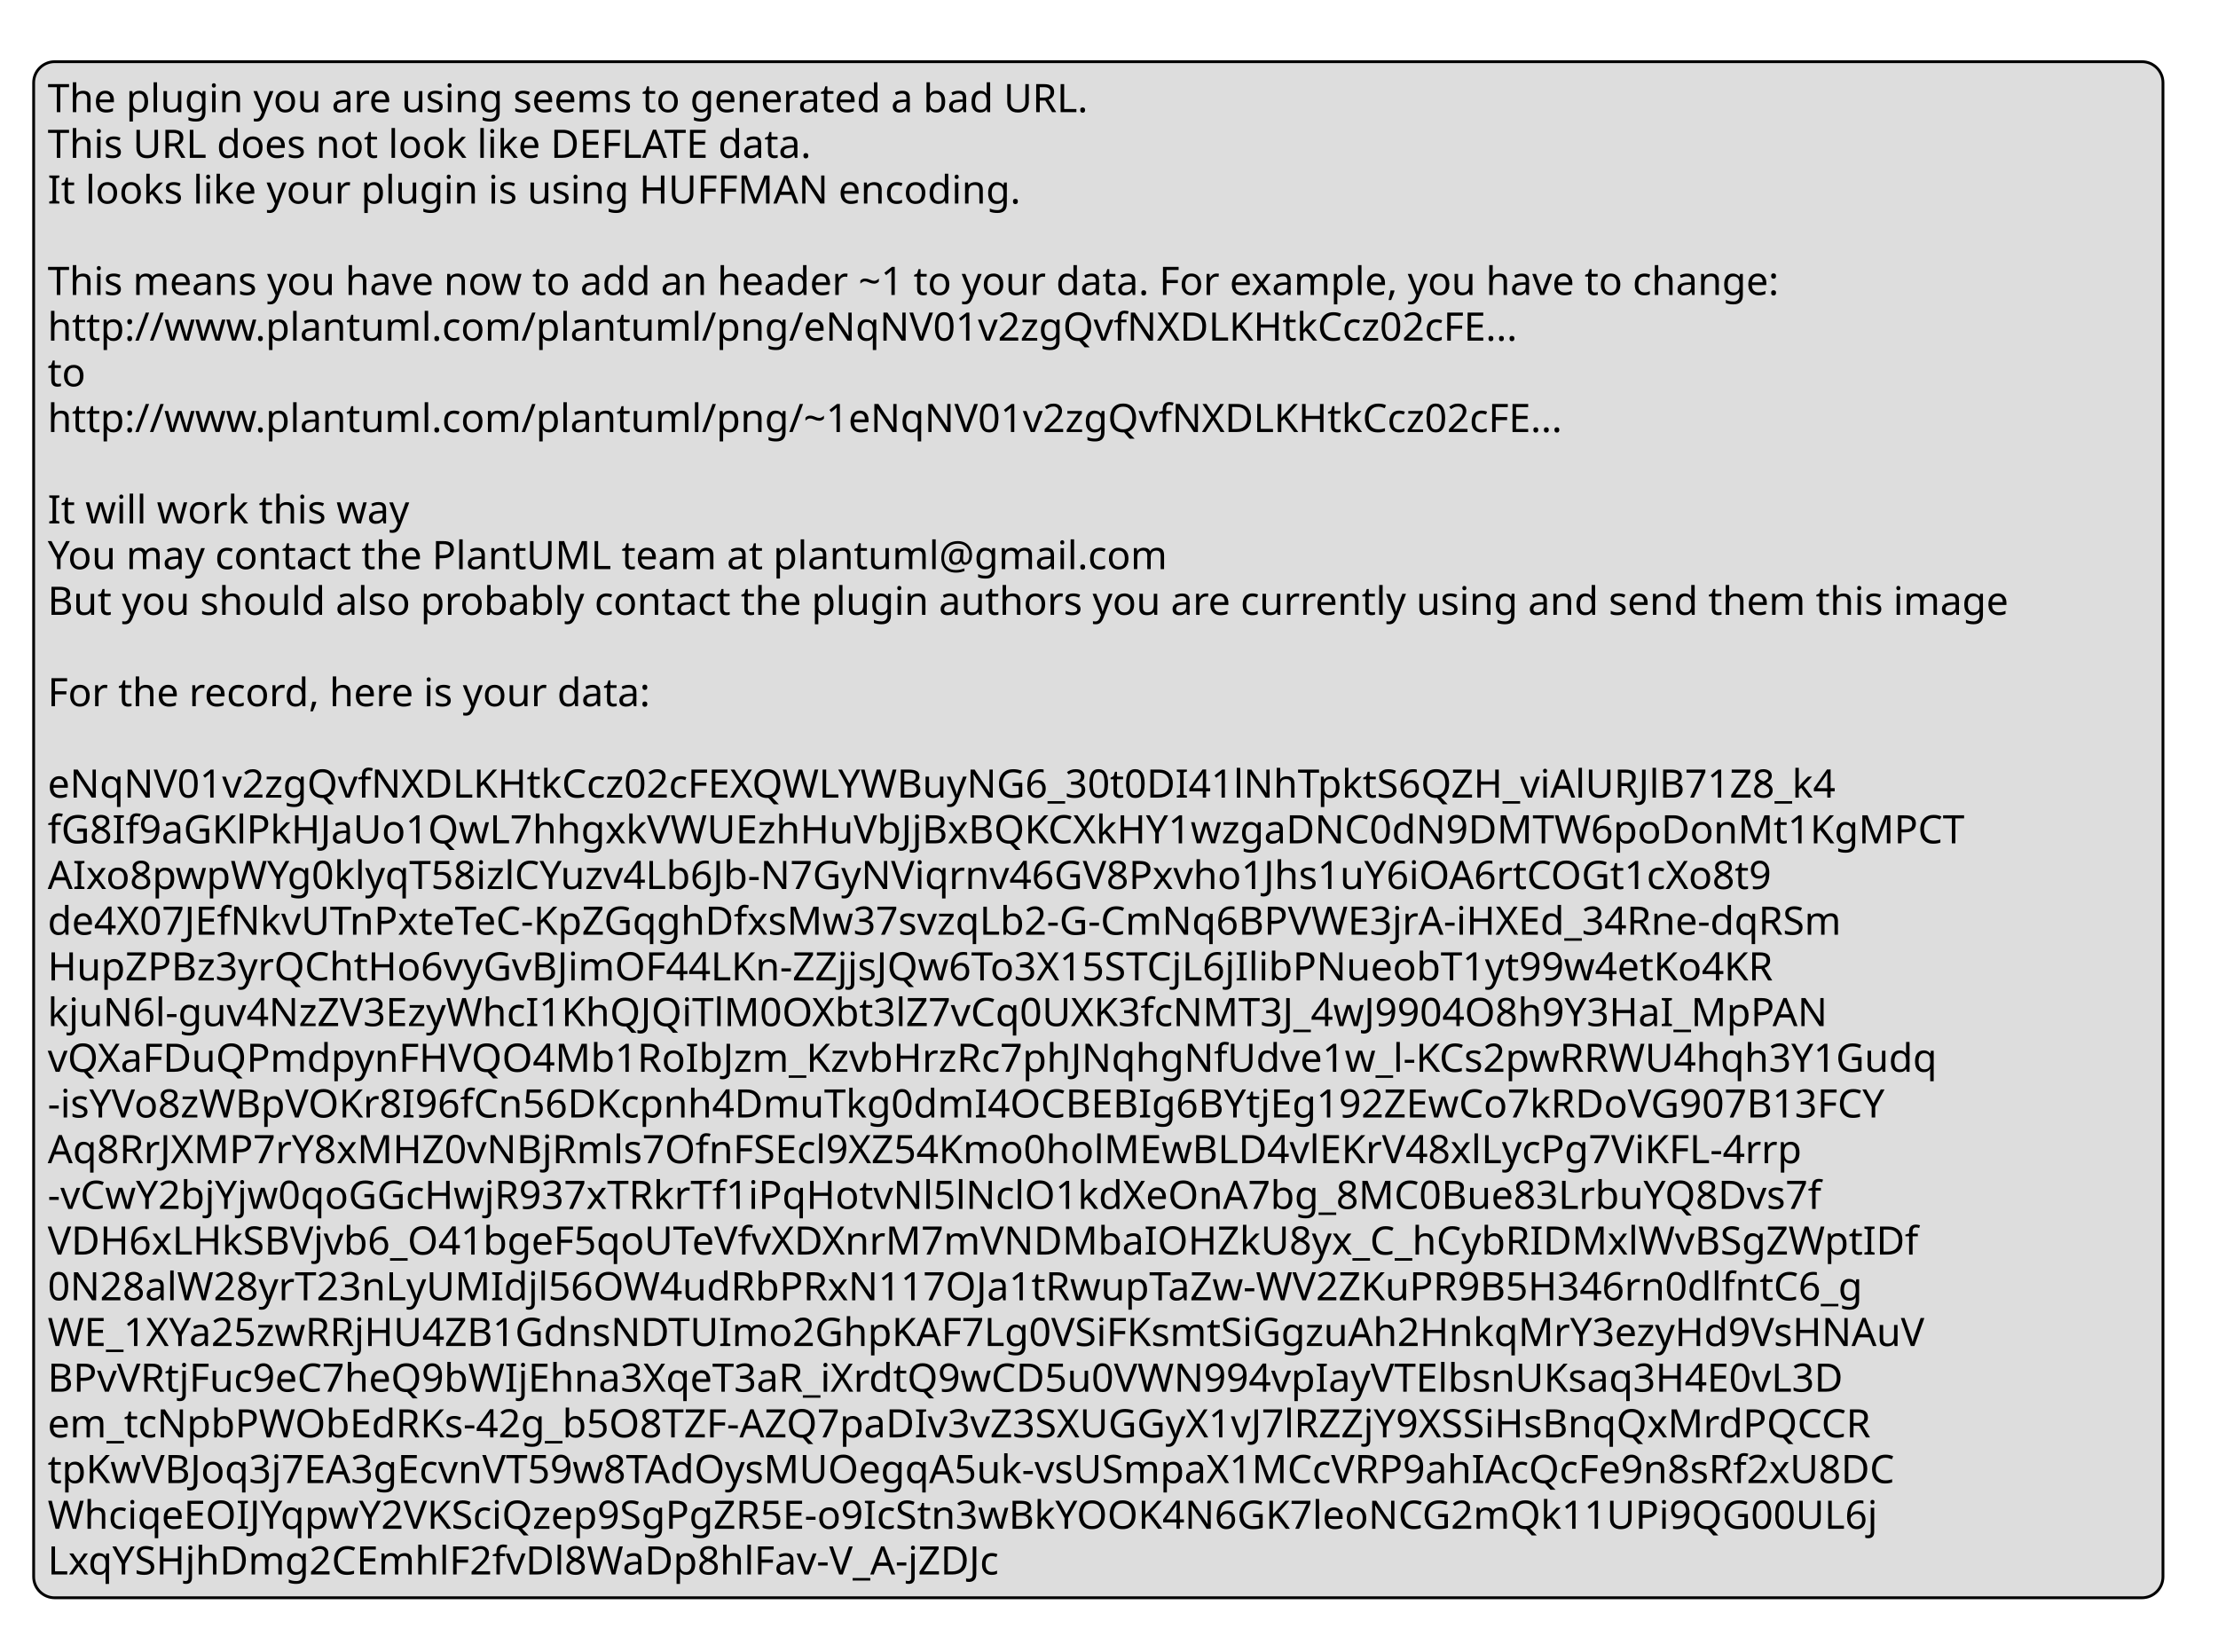
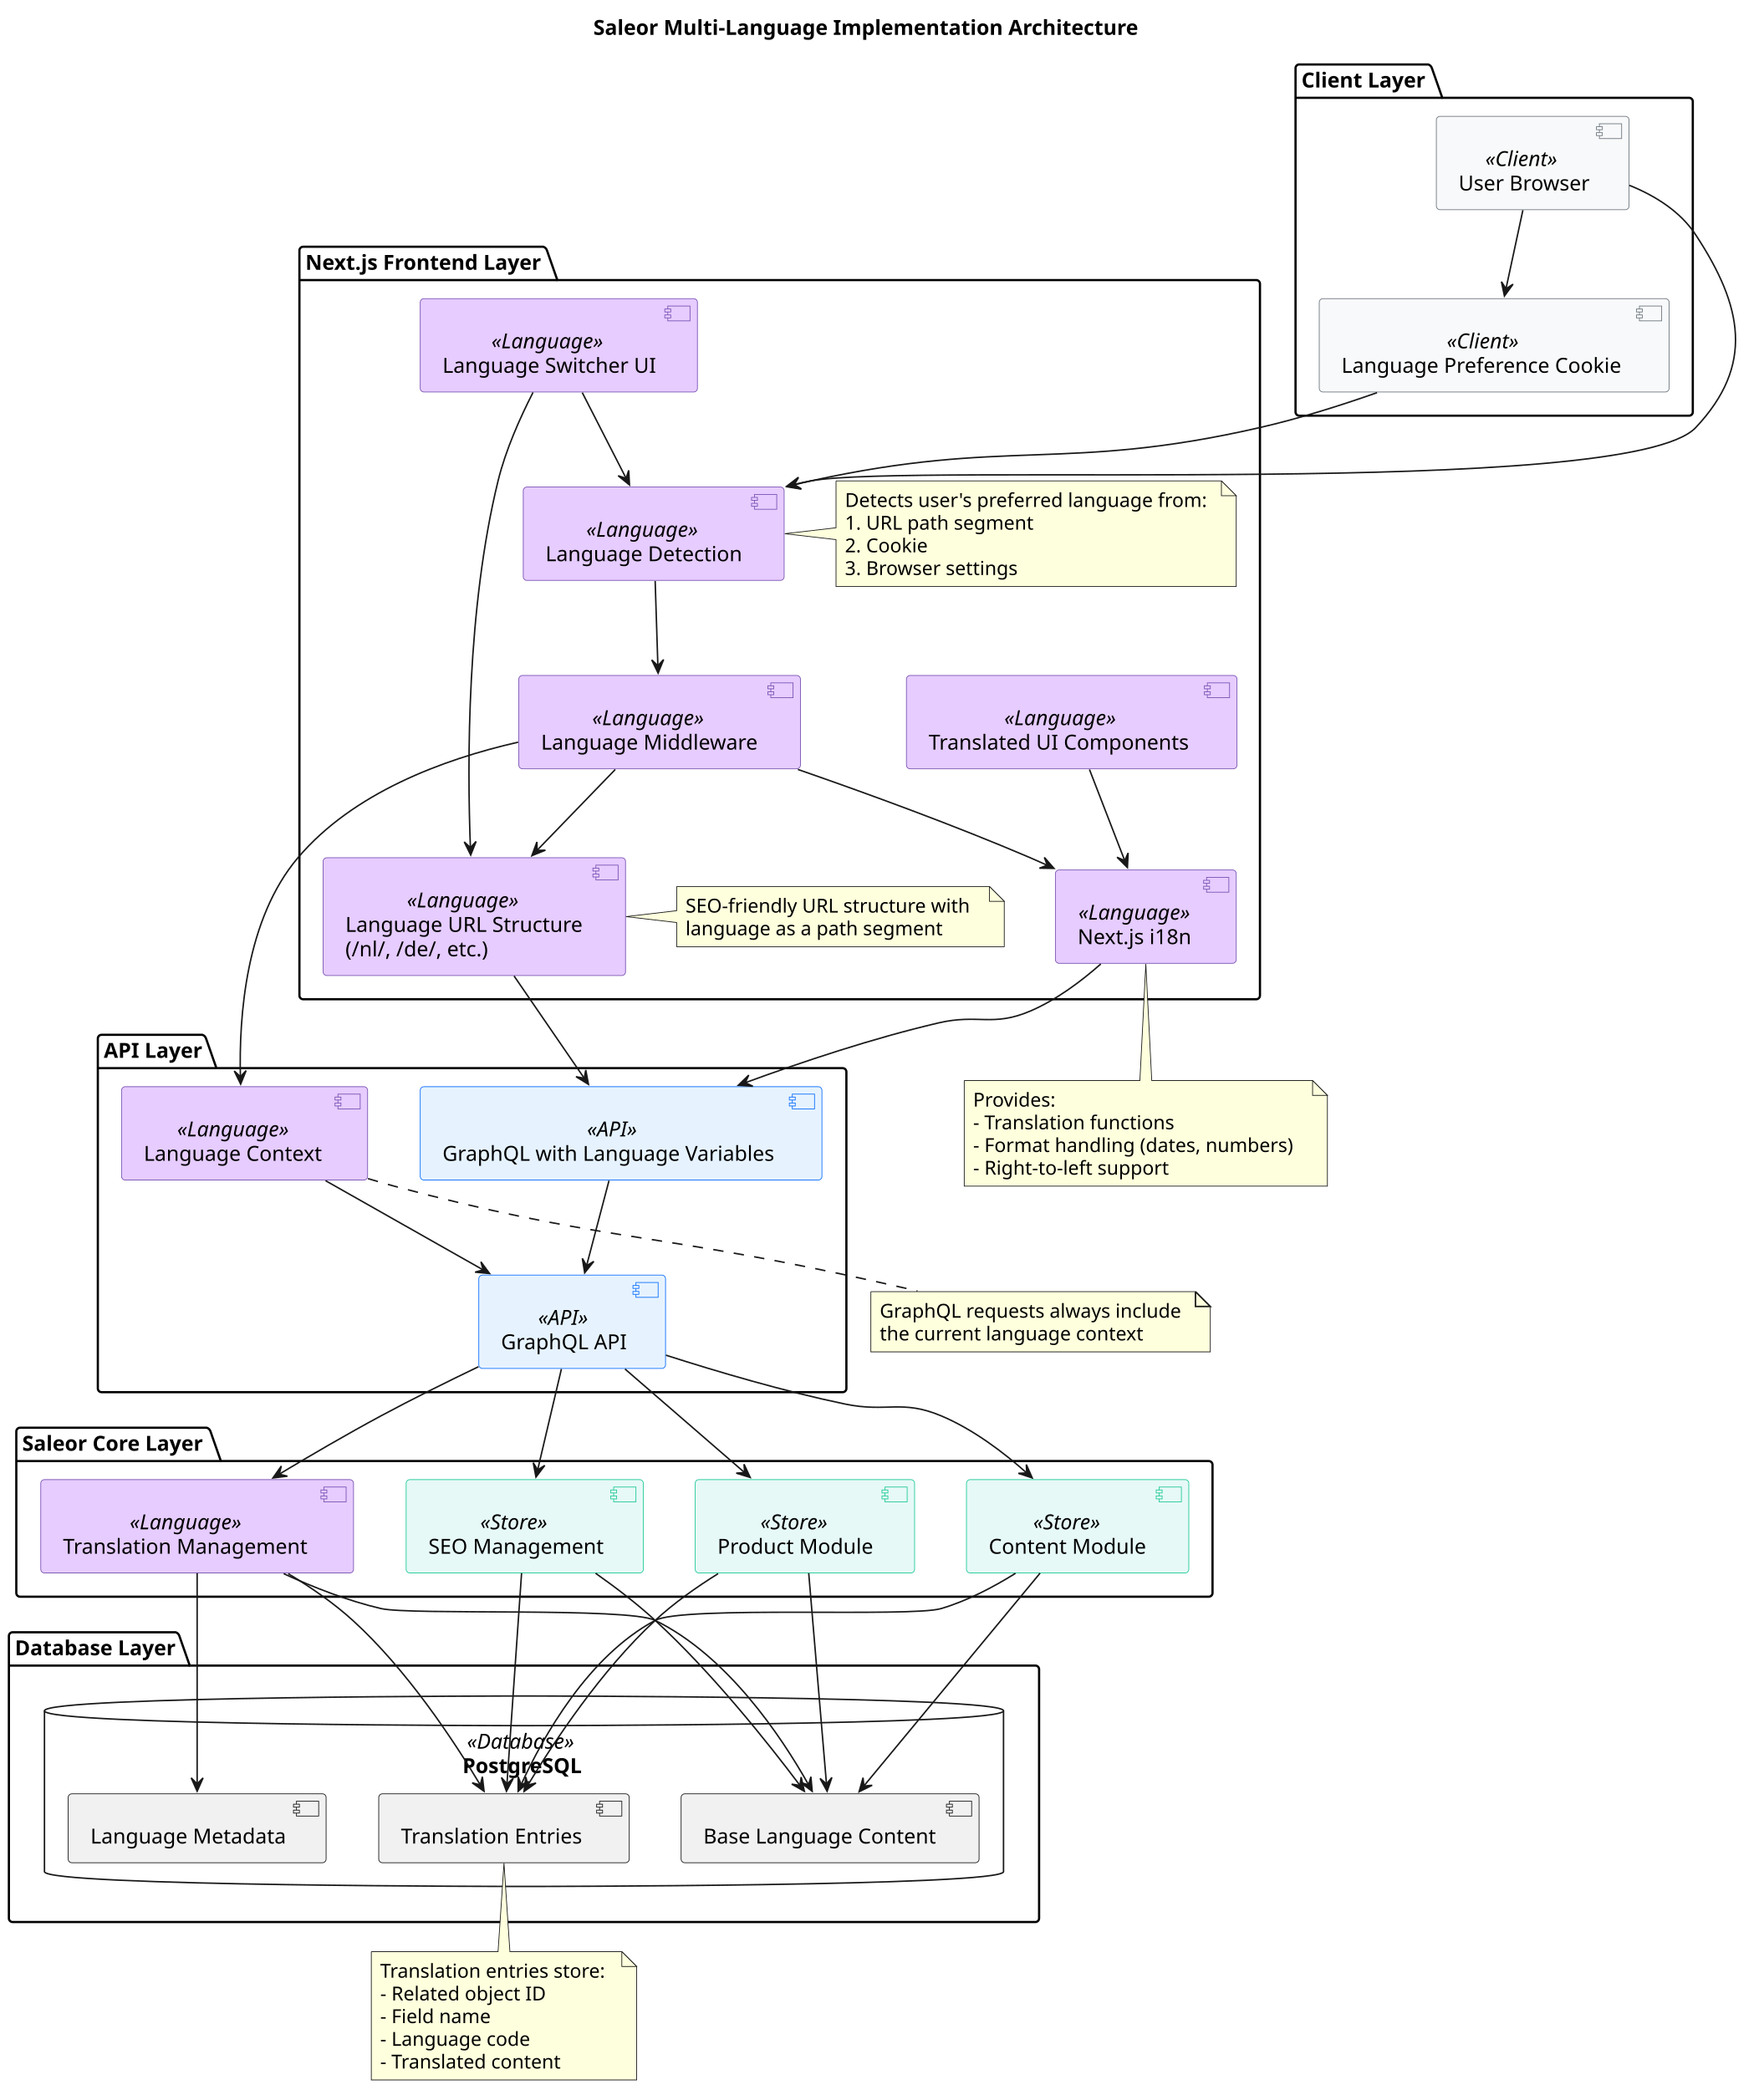
- <svg xmlns="http://www.w3.org/2000/svg" contentStyleType="text/css" data-diagram-type="CLASS" height="589px" preserveAspectRatio="none" style="width:791px;height:589px;background:#FFFFFF;" version="1.1" viewBox="0 0 791 589" width="791px" zoomAndPan="magnify">
+ <svg xmlns="http://www.w3.org/2000/svg" contentStyleType="text/css" height="1410px" preserveAspectRatio="none" style="width:1190px;height:1410px;background:#FFFFFF;" version="1.1" viewBox="0 0 1190 1410" width="1190px" zoomAndPan="magnify">
  <defs />
  <g>
-     <g class="legend" data-source-line="1">
-       <rect fill="#DDDDDD" height="547.797" rx="7.5" ry="7.5" style="stroke:#000000;stroke-width:1;" width="759.376" x="12" y="22" />
-       <text fill="#000000" font-family="sans-serif" font-size="14" lengthAdjust="spacing" textLength="399.301" x="17" y="39.995">The plugin you are using seems to generated a bad URL.</text>
-       <text fill="#000000" font-family="sans-serif" font-size="14" lengthAdjust="spacing" textLength="295.887" x="17" y="56.292">This URL does not look like DEFLATE data.</text>
-       <text fill="#000000" font-family="sans-serif" font-size="14" lengthAdjust="spacing" textLength="367.664" x="17" y="72.589">It looks like your plugin is using HUFFMAN encoding.</text>
-       <text fill="#000000" font-family="sans-serif" font-size="14" lengthAdjust="spacing" textLength="4.45" x="17" y="88.886"> </text>
-       <text fill="#000000" font-family="sans-serif" font-size="14" lengthAdjust="spacing" textLength="671.706" x="17" y="105.183">This means you have now to add an header ~1 to your data. For example, you have to change:</text>
-       <text fill="#000000" font-family="sans-serif" font-size="14" lengthAdjust="spacing" textLength="557.102" x="17" y="121.48">http://www.plantuml.com/plantuml/png/eNqNV01v2zgQvfNXDLKHtkCcz02cFE...</text>
-       <text fill="#000000" font-family="sans-serif" font-size="14" lengthAdjust="spacing" textLength="14.055" x="17" y="137.776">to</text>
-       <text fill="#000000" font-family="sans-serif" font-size="14" lengthAdjust="spacing" textLength="577.739" x="17" y="154.073">http://www.plantuml.com/plantuml/png/~1eNqNV01v2zgQvfNXDLKHtkCcz02cFE...</text>
-       <text fill="#000000" font-family="sans-serif" font-size="14" lengthAdjust="spacing" textLength="4.45" x="17" y="170.37"> </text>
-       <text fill="#000000" font-family="sans-serif" font-size="14" lengthAdjust="spacing" textLength="138.277" x="17" y="186.667">It will work this way</text>
-       <text fill="#000000" font-family="sans-serif" font-size="14" lengthAdjust="spacing" textLength="428.148" x="17" y="202.964">You may contact the PlantUML team at plantuml@gmail.com</text>
-       <text fill="#000000" font-family="sans-serif" font-size="14" lengthAdjust="spacing" textLength="749.376" x="17" y="219.261">But you should also probably contact the plugin authors you are currently using and send them this image</text>
-       <text fill="#000000" font-family="sans-serif" font-size="14" lengthAdjust="spacing" textLength="4.45" x="17" y="235.558"> </text>
-       <text fill="#000000" font-family="sans-serif" font-size="14" lengthAdjust="spacing" textLength="232.545" x="17" y="251.855">For the record, here is your data:</text>
-       <text fill="#000000" font-family="sans-serif" font-size="14" lengthAdjust="spacing" textLength="4.45" x="17" y="268.151"> </text>
-       <text fill="#000000" font-family="sans-serif" font-size="14" lengthAdjust="spacing" textLength="690.019" x="17" y="284.448">eNqNV01v2zgQvfNXDLKHtkCcz02cFEXQWLYWBuyNG6_30t0DI41lNhTpktS6QZH_viAlURJlB71Z8_k4</text>
-       <text fill="#000000" font-family="sans-serif" font-size="14" lengthAdjust="spacing" textLength="720.316" x="17" y="300.745">fG8If9aGKlPkHJaUo1QwL7hhgxkVWUEzhHuVbJjBxBQKCXkHY1wzgaDNC0dN9DMTW6poDonMt1KgMPCT</text>
-       <text fill="#000000" font-family="sans-serif" font-size="14" lengthAdjust="spacing" textLength="663.072" x="17" y="317.042">AIxo8pwpWYg0klyqT58izlCYuzv4Lb6Jb-N7GyNViqrnv46GV8Pxvho1Jhs1uY6iOA6rtCOGt1cXo8t9</text>
-       <text fill="#000000" font-family="sans-serif" font-size="14" lengthAdjust="spacing" textLength="689.24" x="17" y="333.339">de4X07JEfNkvUTnPxteTeC-KpZGqghDfxsMw37svzqLb2-G-CmNq6BPVWE3jrA-iHXEd_34Rne-dqRSm</text>
-       <text fill="#000000" font-family="sans-serif" font-size="14" lengthAdjust="spacing" textLength="662.744" x="17" y="349.636">HupZPBz3yrQChtHo6vyGvBJimOF44LKn-ZZjjsJQw6To3X15STCjL6jIlibPNueobT1yt99w4etKo4KR</text>
-       <text fill="#000000" font-family="sans-serif" font-size="14" lengthAdjust="spacing" textLength="678.31" x="17" y="365.933">kjuN6l-guv4NzZV3EzyWhcI1KhQJQiTlM0OXbt3lZ7vCq0UXK3fcNMT3J_4wJ9904O8h9Y3HaI_MpPAN</text>
-       <text fill="#000000" font-family="sans-serif" font-size="14" lengthAdjust="spacing" textLength="714.458" x="17" y="382.229">vQXaFDuQPmdpynFHVQO4Mb1RoIbJzm_KzvbHrzRc7phJNqhgNfUdve1w_l-KCs2pwRRWU4hqh3Y1Gudq</text>
-       <text fill="#000000" font-family="sans-serif" font-size="14" lengthAdjust="spacing" textLength="703.821" x="17" y="398.526">-isYVo8zWBpVOKr8I96fCn56DKcpnh4DmuTkg0dmI4OCBEBIg6BYtjEg192ZEwCo7kRDoVG907B13FCY</text>
-       <text fill="#000000" font-family="sans-serif" font-size="14" lengthAdjust="spacing" textLength="671.898" x="17" y="414.823">Aq8RrJXMP7rY8xMHZ0vNBjRmls7OfnFSEcl9XZ54Kmo0holMEwBLD4vlEKrV48xlLycPg7ViKFL-4rrp</text>
-       <text fill="#000000" font-family="sans-serif" font-size="14" lengthAdjust="spacing" textLength="675.719" x="17" y="431.12">-vCwY2bjYjw0qoGGcHwjR937xTRkrTf1iPqHotvNl5lNclO1kdXeOnA7bg_8MC0Bue83LrbuYQ8Dvs7f</text>
-       <text fill="#000000" font-family="sans-serif" font-size="14" lengthAdjust="spacing" textLength="713.713" x="17" y="447.417">VDH6xLHkSBVjvb6_O41bgeF5qoUTeVfvXDXnrM7mVNDMbaIOHZkU8yx_C_hCybRIDMxlWvBSgZWptIDf</text>
-       <text fill="#000000" font-family="sans-serif" font-size="14" lengthAdjust="spacing" textLength="694.682" x="17" y="463.714">0N28alW28yrT23nLyUMIdjl56OW4udRbPRxN117OJa1tRwupTaZw-WV2ZKuPR9B5H346rn0dlfntC6_g</text>
-       <text fill="#000000" font-family="sans-serif" font-size="14" lengthAdjust="spacing" textLength="716.427" x="17" y="480.011">WE_1XYa25zwRRjHU4ZB1GdnsNDTUImo2GhpKAF7Lg0VSiFKsmtSiGgzuAh2HnkqMrY3ezyHd9VsHNAuV</text>
-       <text fill="#000000" font-family="sans-serif" font-size="14" lengthAdjust="spacing" textLength="690.922" x="17" y="496.308">BPvVRtjFuc9eC7heQ9bWIjEhna3XqeT3aR_iXrdtQ9wCD5u0VWN994vpIayVTElbsnUKsaq3H4E0vL3D</text>
-       <text fill="#000000" font-family="sans-serif" font-size="14" lengthAdjust="spacing" textLength="703.856" x="17" y="512.605">em_tcNpbPWObEdRKs-42g_b5O8TZF-AZQ7paDIv3vZ3SXUGGyX1vJ7lRZZjY9XSSiHsBnqQxMrdPQCCR</text>
-       <text fill="#000000" font-family="sans-serif" font-size="14" lengthAdjust="spacing" textLength="707.855" x="17" y="528.901">tpKwVBJoq3j7EA3gEcvnVT59w8TAdOysMUOegqA5uk-vsUSmpaX1MCcVRP9ahIAcQcFe9n8sRf2xU8DC</text>
-       <text fill="#000000" font-family="sans-serif" font-size="14" lengthAdjust="spacing" textLength="697.669" x="17" y="545.198">WhciqeEOIJYqpwY2VKSciQzep9SgPgZR5E-o9IcStn3wBkYOOK4N6GK7leoNCG2mQk11UPi9QG00UL6j</text>
-       <text fill="#000000" font-family="sans-serif" font-size="14" lengthAdjust="spacing" textLength="367.705" x="17" y="561.495">LxqYSHjhDmg2CEmhlF2fvDl8WaDp8hlFav-V_A-jZDJc</text>
+     <text fill="#000000" font-family="sans-serif" font-size="14" font-weight="bold" lengthAdjust="spacing" textLength="376" x="400.3" y="23.535">Saleor Multi-Language Implementation Architecture</text>
+     <g id="cluster_Client Layer">
+       <path d="M876.5,43.488 L963.5,43.488 A3.75,3.75 0 0 1 966,45.988 L973,65.977 L1139.5,65.977 A2.5,2.5 0 0 1 1142,68.477 L1142,277.938 A2.5,2.5 0 0 1 1139.5,280.438 L876.5,280.438 A2.5,2.5 0 0 1 874,277.938 L874,45.988 A2.5,2.5 0 0 1 876.5,43.488 " fill="none" style="stroke:#000000;stroke-width:1.5;" />
+       <line style="stroke:#000000;stroke-width:1.5;" x1="874" x2="973" y1="65.977" y2="65.977" />
+       <text fill="#000000" font-family="sans-serif" font-size="14" font-weight="bold" lengthAdjust="spacing" textLength="86" x="878" y="59.023">Client Layer</text>
+     </g>
+     <g id="cluster_Next.js Frontend Layer">
+       <path d="M204.5,166.468 L366.5,166.468 A3.75,3.75 0 0 1 369,168.968 L376,188.957 L847.5,188.957 A2.5,2.5 0 0 1 850,191.457 L850,671.628 A2.5,2.5 0 0 1 847.5,674.128 L204.5,674.128 A2.5,2.5 0 0 1 202,671.628 L202,168.968 A2.5,2.5 0 0 1 204.5,166.468 " fill="none" style="stroke:#000000;stroke-width:1.5;" />
+       <line style="stroke:#000000;stroke-width:1.5;" x1="202" x2="376" y1="188.957" y2="188.957" />
+       <text fill="#000000" font-family="sans-serif" font-size="14" font-weight="bold" lengthAdjust="spacing" textLength="161" x="206" y="182.003">Next.js Frontend Layer</text>
+     </g>
+     <g id="cluster_API Layer">
+       <path d="M68.5,698.128 L136.5,698.128 A3.75,3.75 0 0 1 139,700.628 L146,720.617 L568.5,720.617 A2.5,2.5 0 0 1 571,723.117 L571,936.708 A2.5,2.5 0 0 1 568.5,939.208 L68.5,939.208 A2.5,2.5 0 0 1 66,936.708 L66,700.628 A2.5,2.5 0 0 1 68.5,698.128 " fill="none" style="stroke:#000000;stroke-width:1.5;" />
+       <line style="stroke:#000000;stroke-width:1.5;" x1="66" x2="146" y1="720.617" y2="720.617" />
+       <text fill="#000000" font-family="sans-serif" font-size="14" font-weight="bold" lengthAdjust="spacing" textLength="67" x="70" y="713.663">API Layer</text>
+     </g>
+     <g id="cluster_Saleor Core Layer">
+       <path d="M13.5,963.208 L139.5,963.208 A3.75,3.75 0 0 1 142,965.708 L149,985.697 L815.5,985.697 A2.5,2.5 0 0 1 818,988.197 L818,1074.688 A2.5,2.5 0 0 1 815.5,1077.188 L13.5,1077.188 A2.5,2.5 0 0 1 11,1074.688 L11,965.708 A2.5,2.5 0 0 1 13.5,963.208 " fill="none" style="stroke:#000000;stroke-width:1.5;" />
+       <line style="stroke:#000000;stroke-width:1.5;" x1="11" x2="149" y1="985.697" y2="985.697" />
+       <text fill="#000000" font-family="sans-serif" font-size="14" font-weight="bold" lengthAdjust="spacing" textLength="125" x="15" y="978.743">Saleor Core Layer</text>
+     </g>
+     <g id="cluster_Database Layer">
+       <path d="M8.5,1101.188 L118.5,1101.188 A3.75,3.75 0 0 1 121,1103.688 L128,1123.677 L698.5,1123.677 A2.5,2.5 0 0 1 701,1126.177 L701,1294.178 A2.5,2.5 0 0 1 698.5,1296.678 L8.5,1296.678 A2.5,2.5 0 0 1 6,1294.178 L6,1103.688 A2.5,2.5 0 0 1 8.5,1101.188 " fill="none" style="stroke:#000000;stroke-width:1.5;" />
+       <line style="stroke:#000000;stroke-width:1.5;" x1="6" x2="128" y1="1123.677" y2="1123.677" />
+       <text fill="#000000" font-family="sans-serif" font-size="14" font-weight="bold" lengthAdjust="spacing" textLength="109" x="10" y="1116.723">Database Layer</text>
+     </g>
+     <g id="cluster_DB">
+       <path d="M30,1154.188 C30,1144.188 353.5,1144.188 353.5,1144.188 C353.5,1144.188 677,1144.188 677,1154.188 L677,1262.678 C677,1272.678 353.5,1272.678 353.5,1272.678 C353.5,1272.678 30,1272.678 30,1262.678 L30,1154.188 " fill="none" style="stroke:#181818;stroke-width:1.0;" />
+       <path d="M30,1154.188 C30,1164.188 353.5,1164.188 353.5,1164.188 C353.5,1164.188 677,1164.188 677,1154.188 " fill="none" style="stroke:#181818;stroke-width:1.0;" />
+       <text fill="#000000" font-family="sans-serif" font-size="14" font-style="italic" lengthAdjust="spacing" textLength="77" x="315" y="1179.723">«Database»</text>
+       <text fill="#000000" font-family="sans-serif" font-size="14" font-weight="bold" lengthAdjust="spacing" textLength="83" x="312" y="1196.212">PostgreSQL</text>
+     </g>
+     <g id="elem_Browser">
+       <rect fill="#F8F9FA" height="62.977" rx="2.5" ry="2.5" style="stroke:#6C757D;stroke-width:0.5;" width="130" x="969" y="78.488" />
+       <rect fill="#F8F9FA" height="10" style="stroke:#6C757D;stroke-width:0.5;" width="15" x="1079" y="83.488" />
+       <rect fill="#F8F9FA" height="2" style="stroke:#6C757D;stroke-width:0.5;" width="4" x="1077" y="85.488" />
+       <rect fill="#F8F9FA" height="2" style="stroke:#6C757D;stroke-width:0.5;" width="4" x="1077" y="89.488" />
+       <text fill="#000000" font-family="sans-serif" font-size="14" font-style="italic" lengthAdjust="spacing" textLength="54" x="1002" y="112.023">«Client»</text>
+       <text fill="#000000" font-family="sans-serif" font-size="14" lengthAdjust="spacing" textLength="90" x="984" y="128.512">User Browser</text>
+     </g>
+     <g id="elem_LangCookie">
+       <rect fill="#F8F9FA" height="62.977" rx="2.5" ry="2.5" style="stroke:#6C757D;stroke-width:0.5;" width="236" x="890" y="201.468" />
+       <rect fill="#F8F9FA" height="10" style="stroke:#6C757D;stroke-width:0.5;" width="15" x="1106" y="206.468" />
+       <rect fill="#F8F9FA" height="2" style="stroke:#6C757D;stroke-width:0.5;" width="4" x="1104" y="208.468" />
+       <rect fill="#F8F9FA" height="2" style="stroke:#6C757D;stroke-width:0.5;" width="4" x="1104" y="212.468" />
+       <text fill="#000000" font-family="sans-serif" font-size="14" font-style="italic" lengthAdjust="spacing" textLength="54" x="976" y="235.003">«Client»</text>
+       <text fill="#000000" font-family="sans-serif" font-size="14" lengthAdjust="spacing" textLength="196" x="905" y="251.492">Language Preference Cookie</text>
+     </g>
+     <g id="elem_LangDetection">
+       <rect fill="#E6CCFF" height="62.977" rx="2.5" ry="2.5" style="stroke:#7952B3;stroke-width:0.5;" width="176" x="353" y="328.578" />
+       <rect fill="#E6CCFF" height="10" style="stroke:#7952B3;stroke-width:0.5;" width="15" x="509" y="333.578" />
+       <rect fill="#E6CCFF" height="2" style="stroke:#7952B3;stroke-width:0.5;" width="4" x="507" y="335.578" />
+       <rect fill="#E6CCFF" height="2" style="stroke:#7952B3;stroke-width:0.5;" width="4" x="507" y="339.578" />
+       <text fill="#000000" font-family="sans-serif" font-size="14" font-style="italic" lengthAdjust="spacing" textLength="81" x="395.5" y="362.113">«Language»</text>
+       <text fill="#000000" font-family="sans-serif" font-size="14" lengthAdjust="spacing" textLength="136" x="368" y="378.602">Language Detection</text>
+     </g>
+     <g id="elem_LangMiddleware">
+       <rect fill="#E6CCFF" height="62.977" rx="2.5" ry="2.5" style="stroke:#7952B3;stroke-width:0.5;" width="190" x="350" y="455.688" />
+       <rect fill="#E6CCFF" height="10" style="stroke:#7952B3;stroke-width:0.5;" width="15" x="520" y="460.688" />
+       <rect fill="#E6CCFF" height="2" style="stroke:#7952B3;stroke-width:0.5;" width="4" x="518" y="462.688" />
+       <rect fill="#E6CCFF" height="2" style="stroke:#7952B3;stroke-width:0.5;" width="4" x="518" y="466.688" />
+       <text fill="#000000" font-family="sans-serif" font-size="14" font-style="italic" lengthAdjust="spacing" textLength="81" x="399.5" y="489.223">«Language»</text>
+       <text fill="#000000" font-family="sans-serif" font-size="14" lengthAdjust="spacing" textLength="150" x="365" y="505.712">Language Middleware</text>
+     </g>
+     <g id="elem_i18n">
+       <rect fill="#E6CCFF" height="62.977" rx="2.5" ry="2.5" style="stroke:#7952B3;stroke-width:0.5;" width="122" x="712" y="586.908" />
+       <rect fill="#E6CCFF" height="10" style="stroke:#7952B3;stroke-width:0.5;" width="15" x="814" y="591.908" />
+       <rect fill="#E6CCFF" height="2" style="stroke:#7952B3;stroke-width:0.5;" width="4" x="812" y="593.908" />
+       <rect fill="#E6CCFF" height="2" style="stroke:#7952B3;stroke-width:0.5;" width="4" x="812" y="597.908" />
+       <text fill="#000000" font-family="sans-serif" font-size="14" font-style="italic" lengthAdjust="spacing" textLength="81" x="727.5" y="620.443">«Language»</text>
+       <text fill="#000000" font-family="sans-serif" font-size="14" lengthAdjust="spacing" textLength="82" x="727" y="636.932">Next.js i18n</text>
+     </g>
+     <g id="elem_LangSwitcher">
+       <rect fill="#E6CCFF" height="62.977" rx="2.5" ry="2.5" style="stroke:#7952B3;stroke-width:0.5;" width="187" x="283.5" y="201.468" />
+       <rect fill="#E6CCFF" height="10" style="stroke:#7952B3;stroke-width:0.5;" width="15" x="450.5" y="206.468" />
+       <rect fill="#E6CCFF" height="2" style="stroke:#7952B3;stroke-width:0.5;" width="4" x="448.5" y="208.468" />
+       <rect fill="#E6CCFF" height="2" style="stroke:#7952B3;stroke-width:0.5;" width="4" x="448.5" y="212.468" />
+       <text fill="#000000" font-family="sans-serif" font-size="14" font-style="italic" lengthAdjust="spacing" textLength="81" x="331.5" y="235.003">«Language»</text>
+       <text fill="#000000" font-family="sans-serif" font-size="14" lengthAdjust="spacing" textLength="147" x="298.5" y="251.492">Language Switcher UI</text>
+     </g>
+     <g id="elem_TranslatedUI">
+       <rect fill="#E6CCFF" height="62.977" rx="2.5" ry="2.5" style="stroke:#7952B3;stroke-width:0.5;" width="223" x="611.5" y="455.688" />
+       <rect fill="#E6CCFF" height="10" style="stroke:#7952B3;stroke-width:0.5;" width="15" x="814.5" y="460.688" />
+       <rect fill="#E6CCFF" height="2" style="stroke:#7952B3;stroke-width:0.5;" width="4" x="812.5" y="462.688" />
+       <rect fill="#E6CCFF" height="2" style="stroke:#7952B3;stroke-width:0.5;" width="4" x="812.5" y="466.688" />
+       <text fill="#000000" font-family="sans-serif" font-size="14" font-style="italic" lengthAdjust="spacing" textLength="81" x="677.5" y="489.223">«Language»</text>
+       <text fill="#000000" font-family="sans-serif" font-size="14" lengthAdjust="spacing" textLength="183" x="626.5" y="505.712">Translated UI Components</text>
+     </g>
+     <g id="elem_LangURL">
+       <rect fill="#E6CCFF" height="79.465" rx="2.5" ry="2.5" style="stroke:#7952B3;stroke-width:0.5;" width="204" x="218" y="578.658" />
+       <rect fill="#E6CCFF" height="10" style="stroke:#7952B3;stroke-width:0.5;" width="15" x="402" y="583.658" />
+       <rect fill="#E6CCFF" height="2" style="stroke:#7952B3;stroke-width:0.5;" width="4" x="400" y="585.658" />
+       <rect fill="#E6CCFF" height="2" style="stroke:#7952B3;stroke-width:0.5;" width="4" x="400" y="589.658" />
+       <text fill="#000000" font-family="sans-serif" font-size="14" font-style="italic" lengthAdjust="spacing" textLength="81" x="274.5" y="612.193">«Language»</text>
+       <text fill="#000000" font-family="sans-serif" font-size="14" lengthAdjust="spacing" textLength="164" x="233" y="628.682">Language URL Structure</text>
+       <text fill="#000000" font-family="sans-serif" font-size="14" lengthAdjust="spacing" textLength="108" x="233" y="645.17">(/nl/, /de/, etc.)</text>
+     </g>
+     <g id="elem_GMN12">
+       <path d="M564,324.438 L564,356.058 L529.44,360.058 L564,364.058 L564,395.68 A0,0 0 0 0 564,395.68 L834,395.68 A0,0 0 0 0 834,395.68 L834,334.438 L824,324.438 L564,324.438 A0,0 0 0 0 564,324.438 " fill="#FEFFDD" style="stroke:#181818;stroke-width:0.5;" />
+       <path d="M824,324.438 L824,334.438 L834,334.438 L824,324.438 " fill="#FEFFDD" style="stroke:#181818;stroke-width:0.5;" />
+       <text fill="#000000" font-family="sans-serif" font-size="13" lengthAdjust="spacing" textLength="249" x="570" y="342.007">Detects user's preferred language from:</text>
+       <text fill="#000000" font-family="sans-serif" font-size="13" lengthAdjust="spacing" textLength="130" x="570" y="357.317">1. URL path segment</text>
+       <text fill="#000000" font-family="sans-serif" font-size="13" lengthAdjust="spacing" textLength="60" x="570" y="372.628">2. Cookie</text>
+       <text fill="#000000" font-family="sans-serif" font-size="13" lengthAdjust="spacing" textLength="120" x="570" y="387.938">3. Browser settings</text>
+     </g>
+     <g id="elem_GMN15">
+       <path d="M456.5,598.078 L456.5,614.388 L422.27,618.388 L456.5,622.388 L456.5,638.699 A0,0 0 0 0 456.5,638.699 L677.5,638.699 A0,0 0 0 0 677.5,638.699 L677.5,608.078 L667.5,598.078 L456.5,598.078 A0,0 0 0 0 456.5,598.078 " fill="#FEFFDD" style="stroke:#181818;stroke-width:0.5;" />
+       <path d="M667.5,598.078 L667.5,608.078 L677.5,608.078 L667.5,598.078 " fill="#FEFFDD" style="stroke:#181818;stroke-width:0.5;" />
+       <text fill="#000000" font-family="sans-serif" font-size="13" lengthAdjust="spacing" textLength="200" x="462.5" y="615.647">SEO-friendly URL structure with</text>
+       <text fill="#000000" font-family="sans-serif" font-size="13" lengthAdjust="spacing" textLength="176" x="462.5" y="630.957">language as a path segment</text>
+     </g>
+     <g id="elem_API">
+       <rect fill="#E6F3FF" height="62.977" rx="2.5" ry="2.5" style="stroke:#0D6EFD;stroke-width:0.5;" width="126" x="323" y="860.238" />
+       <rect fill="#E6F3FF" height="10" style="stroke:#0D6EFD;stroke-width:0.5;" width="15" x="429" y="865.238" />
+       <rect fill="#E6F3FF" height="2" style="stroke:#0D6EFD;stroke-width:0.5;" width="4" x="427" y="867.238" />
+       <rect fill="#E6F3FF" height="2" style="stroke:#0D6EFD;stroke-width:0.5;" width="4" x="427" y="871.238" />
+       <text fill="#000000" font-family="sans-serif" font-size="14" font-style="italic" lengthAdjust="spacing" textLength="36" x="363" y="893.773">«API»</text>
+       <text fill="#000000" font-family="sans-serif" font-size="14" lengthAdjust="spacing" textLength="86" x="338" y="910.262">GraphQL API</text>
+     </g>
+     <g id="elem_LangContext">
+       <rect fill="#E6CCFF" height="62.977" rx="2.5" ry="2.5" style="stroke:#7952B3;stroke-width:0.5;" width="166" x="82" y="733.128" />
+       <rect fill="#E6CCFF" height="10" style="stroke:#7952B3;stroke-width:0.5;" width="15" x="228" y="738.128" />
+       <rect fill="#E6CCFF" height="2" style="stroke:#7952B3;stroke-width:0.5;" width="4" x="226" y="740.128" />
+       <rect fill="#E6CCFF" height="2" style="stroke:#7952B3;stroke-width:0.5;" width="4" x="226" y="744.128" />
+       <text fill="#000000" font-family="sans-serif" font-size="14" font-style="italic" lengthAdjust="spacing" textLength="81" x="119.5" y="766.663">«Language»</text>
+       <text fill="#000000" font-family="sans-serif" font-size="14" lengthAdjust="spacing" textLength="126" x="97" y="783.152">Language Context</text>
+     </g>
+     <g id="elem_GraphQLLang">
+       <rect fill="#E6F3FF" height="62.977" rx="2.5" ry="2.5" style="stroke:#0D6EFD;stroke-width:0.5;" width="271" x="283.5" y="733.128" />
+       <rect fill="#E6F3FF" height="10" style="stroke:#0D6EFD;stroke-width:0.5;" width="15" x="534.5" y="738.128" />
+       <rect fill="#E6F3FF" height="2" style="stroke:#0D6EFD;stroke-width:0.5;" width="4" x="532.5" y="740.128" />
+       <rect fill="#E6F3FF" height="2" style="stroke:#0D6EFD;stroke-width:0.5;" width="4" x="532.5" y="744.128" />
+       <text fill="#000000" font-family="sans-serif" font-size="14" font-style="italic" lengthAdjust="spacing" textLength="36" x="396" y="766.663">«API»</text>
+       <text fill="#000000" font-family="sans-serif" font-size="14" lengthAdjust="spacing" textLength="231" x="298.5" y="783.152">GraphQL with Language Variables</text>
+     </g>
+     <g id="elem_TranslationMgmt">
+       <rect fill="#E6CCFF" height="62.977" rx="2.5" ry="2.5" style="stroke:#7952B3;stroke-width:0.5;" width="211" x="27.5" y="998.208" />
+       <rect fill="#E6CCFF" height="10" style="stroke:#7952B3;stroke-width:0.5;" width="15" x="218.5" y="1003.208" />
+       <rect fill="#E6CCFF" height="2" style="stroke:#7952B3;stroke-width:0.5;" width="4" x="216.5" y="1005.208" />
+       <rect fill="#E6CCFF" height="2" style="stroke:#7952B3;stroke-width:0.5;" width="4" x="216.5" y="1009.208" />
+       <text fill="#000000" font-family="sans-serif" font-size="14" font-style="italic" lengthAdjust="spacing" textLength="81" x="87.5" y="1031.743">«Language»</text>
+       <text fill="#000000" font-family="sans-serif" font-size="14" lengthAdjust="spacing" textLength="171" x="42.5" y="1048.232">Translation Management</text>
+     </g>
+     <g id="elem_ProductModule">
+       <rect fill="#E6F9F7" height="62.977" rx="2.5" ry="2.5" style="stroke:#20C997;stroke-width:0.5;" width="148" x="469" y="998.208" />
+       <rect fill="#E6F9F7" height="10" style="stroke:#20C997;stroke-width:0.5;" width="15" x="597" y="1003.208" />
+       <rect fill="#E6F9F7" height="2" style="stroke:#20C997;stroke-width:0.5;" width="4" x="595" y="1005.208" />
+       <rect fill="#E6F9F7" height="2" style="stroke:#20C997;stroke-width:0.5;" width="4" x="595" y="1009.208" />
+       <text fill="#000000" font-family="sans-serif" font-size="14" font-style="italic" lengthAdjust="spacing" textLength="50" x="513" y="1031.743">«Store»</text>
+       <text fill="#000000" font-family="sans-serif" font-size="14" lengthAdjust="spacing" textLength="108" x="484" y="1048.232">Product Module</text>
+     </g>
+     <g id="elem_ContentModule">
+       <rect fill="#E6F9F7" height="62.977" rx="2.5" ry="2.5" style="stroke:#20C997;stroke-width:0.5;" width="150" x="652" y="998.208" />
+       <rect fill="#E6F9F7" height="10" style="stroke:#20C997;stroke-width:0.5;" width="15" x="782" y="1003.208" />
+       <rect fill="#E6F9F7" height="2" style="stroke:#20C997;stroke-width:0.5;" width="4" x="780" y="1005.208" />
+       <rect fill="#E6F9F7" height="2" style="stroke:#20C997;stroke-width:0.5;" width="4" x="780" y="1009.208" />
+       <text fill="#000000" font-family="sans-serif" font-size="14" font-style="italic" lengthAdjust="spacing" textLength="50" x="697" y="1031.743">«Store»</text>
+       <text fill="#000000" font-family="sans-serif" font-size="14" lengthAdjust="spacing" textLength="110" x="667" y="1048.232">Content Module</text>
+     </g>
+     <g id="elem_SEOModule">
+       <rect fill="#E6F9F7" height="62.977" rx="2.5" ry="2.5" style="stroke:#20C997;stroke-width:0.5;" width="160" x="274" y="998.208" />
+       <rect fill="#E6F9F7" height="10" style="stroke:#20C997;stroke-width:0.5;" width="15" x="414" y="1003.208" />
+       <rect fill="#E6F9F7" height="2" style="stroke:#20C997;stroke-width:0.5;" width="4" x="412" y="1005.208" />
+       <rect fill="#E6F9F7" height="2" style="stroke:#20C997;stroke-width:0.5;" width="4" x="412" y="1009.208" />
+       <text fill="#000000" font-family="sans-serif" font-size="14" font-style="italic" lengthAdjust="spacing" textLength="50" x="324" y="1031.743">«Store»</text>
+       <text fill="#000000" font-family="sans-serif" font-size="14" lengthAdjust="spacing" textLength="120" x="289" y="1048.232">SEO Management</text>
+     </g>
+     <g id="elem_BaseContent">
+       <rect fill="#F1F1F1" height="46.488" rx="2.5" ry="2.5" style="stroke:#181818;stroke-width:0.5;" width="201" x="459.5" y="1210.188" />
+       <rect fill="#F1F1F1" height="10" style="stroke:#181818;stroke-width:0.5;" width="15" x="640.5" y="1215.188" />
+       <rect fill="#F1F1F1" height="2" style="stroke:#181818;stroke-width:0.5;" width="4" x="638.5" y="1217.188" />
+       <rect fill="#F1F1F1" height="2" style="stroke:#181818;stroke-width:0.5;" width="4" x="638.5" y="1221.188" />
+       <text fill="#000000" font-family="sans-serif" font-size="14" lengthAdjust="spacing" textLength="161" x="474.5" y="1243.723">Base Language Content</text>
+     </g>
+     <g id="elem_Translations">
+       <rect fill="#F1F1F1" height="46.488" rx="2.5" ry="2.5" style="stroke:#181818;stroke-width:0.5;" width="169" x="255.5" y="1210.188" />
+       <rect fill="#F1F1F1" height="10" style="stroke:#181818;stroke-width:0.5;" width="15" x="404.5" y="1215.188" />
+       <rect fill="#F1F1F1" height="2" style="stroke:#181818;stroke-width:0.5;" width="4" x="402.5" y="1217.188" />
+       <rect fill="#F1F1F1" height="2" style="stroke:#181818;stroke-width:0.5;" width="4" x="402.5" y="1221.188" />
+       <text fill="#000000" font-family="sans-serif" font-size="14" lengthAdjust="spacing" textLength="129" x="270.5" y="1243.723">Translation Entries</text>
+     </g>
+     <g id="elem_LangMeta">
+       <rect fill="#F1F1F1" height="46.488" rx="2.5" ry="2.5" style="stroke:#181818;stroke-width:0.5;" width="174" x="46" y="1210.188" />
+       <rect fill="#F1F1F1" height="10" style="stroke:#181818;stroke-width:0.5;" width="15" x="200" y="1215.188" />
+       <rect fill="#F1F1F1" height="2" style="stroke:#181818;stroke-width:0.5;" width="4" x="198" y="1217.188" />
+       <rect fill="#F1F1F1" height="2" style="stroke:#181818;stroke-width:0.5;" width="4" x="198" y="1221.188" />
+       <text fill="#000000" font-family="sans-serif" font-size="14" lengthAdjust="spacing" textLength="134" x="61" y="1243.723">Language Metadata</text>
+     </g>
+     <g id="elem_GMN59">
+       <path d="M250.5,1316.678 L250.5,1403.231 A0,0 0 0 0 250.5,1403.231 L429.5,1403.231 A0,0 0 0 0 429.5,1403.231 L429.5,1326.678 L419.5,1316.678 L344,1316.678 L340,1256.978 L336,1316.678 L250.5,1316.678 A0,0 0 0 0 250.5,1316.678 " fill="#FEFFDD" style="stroke:#181818;stroke-width:0.5;" />
+       <path d="M419.5,1316.678 L419.5,1326.678 L429.5,1326.678 L419.5,1316.678 " fill="#FEFFDD" style="stroke:#181818;stroke-width:0.5;" />
+       <text fill="#000000" font-family="sans-serif" font-size="13" lengthAdjust="spacing" textLength="158" x="256.5" y="1334.247">Translation entries store:</text>
+       <text fill="#000000" font-family="sans-serif" font-size="13" lengthAdjust="spacing" textLength="119" x="256.5" y="1349.557">- Related object ID</text>
+       <text fill="#000000" font-family="sans-serif" font-size="13" lengthAdjust="spacing" textLength="80" x="256.5" y="1364.868">- Field name</text>
+       <text fill="#000000" font-family="sans-serif" font-size="13" lengthAdjust="spacing" textLength="106" x="256.5" y="1380.178">- Language code</text>
+       <text fill="#000000" font-family="sans-serif" font-size="13" lengthAdjust="spacing" textLength="130" x="256.5" y="1395.489">- Translated content</text>
+     </g>
+     <g id="elem_GMN62">
+       <path d="M650.5,728.988 L650.5,800.231 A0,0 0 0 0 650.5,800.231 L895.5,800.231 A0,0 0 0 0 895.5,800.231 L895.5,738.988 L885.5,728.988 L777,728.988 L773,650.328 L769,728.988 L650.5,728.988 A0,0 0 0 0 650.5,728.988 " fill="#FEFFDD" style="stroke:#181818;stroke-width:0.5;" />
+       <path d="M885.5,728.988 L885.5,738.988 L895.5,738.988 L885.5,728.988 " fill="#FEFFDD" style="stroke:#181818;stroke-width:0.5;" />
+       <text fill="#000000" font-family="sans-serif" font-size="13" lengthAdjust="spacing" textLength="57" x="656.5" y="746.557">Provides:</text>
+       <text fill="#000000" font-family="sans-serif" font-size="13" lengthAdjust="spacing" textLength="147" x="656.5" y="761.867">- Translation functions</text>
+       <text fill="#000000" font-family="sans-serif" font-size="13" lengthAdjust="spacing" textLength="224" x="656.5" y="777.178">- Format handling (dates, numbers)</text>
+       <text fill="#000000" font-family="sans-serif" font-size="13" lengthAdjust="spacing" textLength="148" x="656.5" y="792.488">- Right-to-left support</text>
+     </g>
+     <g id="elem_GMN65">
+       <path d="M587.5,871.408 L587.5,912.029 L816.5,912.029 L816.5,881.408 L806.5,871.408 L587.5,871.408 " fill="#FEFFDD" style="stroke:#181818;stroke-width:0.5;" />
+       <path d="M806.5,871.408 L806.5,881.408 L816.5,881.408 L806.5,871.408 " fill="#FEFFDD" style="stroke:#181818;stroke-width:1.0;" />
+       <text fill="#000000" font-family="sans-serif" font-size="13" lengthAdjust="spacing" textLength="208" x="593.5" y="888.977">GraphQL requests always include</text>
+       <text fill="#000000" font-family="sans-serif" font-size="13" lengthAdjust="spacing" textLength="182" x="593.5" y="904.287">the current language context</text>
+     </g>
+     <g id="link_Browser_LangDetection">
+       <path d="M1099.22,125.018 C1116.7,132.078 1133.6,142.648 1144,158.468 C1175.74,206.738 1183.6,246.378 1144,288.438 C1098.45,336.828 612.28,312.028 547,324.438 C543.19,325.168 539.33,325.988 535.45,326.888 " fill="none" id="Browser-to-LangDetection" style="stroke:#181818;stroke-width:1.0;" />
+       <polygon fill="#181818" points="530.81,328.008,540.497,329.787,535.671,326.836,538.621,322.01,530.81,328.008" style="stroke:#181818;stroke-width:1.0;" />
+     </g>
+     <g id="link_Browser_LangCookie">
+       <path d="M1027.37,141.818 C1023.89,158.028 1019.59,178.008 1015.93,195.038 " fill="none" id="Browser-to-LangCookie" style="stroke:#181818;stroke-width:1.0;" />
+       <polygon fill="#181818" points="1014.93,199.688,1020.738,191.734,1015.985,194.801,1012.918,190.047,1014.93,199.688" style="stroke:#181818;stroke-width:1.0;" />
+     </g>
+     <g id="link_LangCookie_LangDetection">
+       <path d="M928.99,264.908 C904.05,273.668 876.16,282.448 850,288.438 C717.81,318.718 679.43,295.248 547,324.438 C543.22,325.278 539.38,326.188 535.51,327.168 " fill="none" id="LangCookie-to-LangDetection" style="stroke:#181818;stroke-width:1.0;" />
+       <polygon fill="#181818" points="530.89,328.378,540.611,329.962,535.726,327.109,538.579,322.224,530.89,328.378" style="stroke:#181818;stroke-width:1.0;" />
+     </g>
+     <g id="link_LangDetection_LangMiddleware">
+       <path d="M441.99,391.988 C442.55,409.408 443.24,431.278 443.83,449.548 " fill="none" id="LangDetection-to-LangMiddleware" style="stroke:#181818;stroke-width:1.0;" />
+       <polygon fill="#181818" points="443.97,454.088,447.685,444.967,443.812,449.091,439.688,445.219,443.97,454.088" style="stroke:#181818;stroke-width:1.0;" />
+     </g>
+     <g id="link_LangMiddleware_i18n">
+       <path d="M538.29,519.108 C585.71,535.548 643.96,556.838 695,578.658 C698.83,580.298 702.74,582.028 706.66,583.818 " fill="none" id="LangMiddleware-to-i18n" style="stroke:#181818;stroke-width:1.0;" />
+       <polygon fill="#181818" points="711.05,585.848,704.559,578.441,706.511,583.75,701.202,585.703,711.05,585.848" style="stroke:#181818;stroke-width:1.0;" />
+     </g>
+     <g id="link_LangMiddleware_LangURL">
+       <path d="M415.06,519.128 C399.21,535.508 379.49,555.888 362.13,573.848 " fill="none" id="LangMiddleware-to-LangURL" style="stroke:#181818;stroke-width:1.0;" />
+       <polygon fill="#181818" points="358.82,577.268,367.954,573.584,362.298,573.676,362.206,568.02,358.82,577.268" style="stroke:#181818;stroke-width:1.0;" />
+     </g>
+     <g id="link_LangURL_GraphQLLang">
+       <path d="M346.79,658.418 C361.57,679.958 379.8,706.508 394.25,727.558 " fill="none" id="LangURL-to-GraphQLLang" style="stroke:#181818;stroke-width:1.0;" />
+       <polygon fill="#181818" points="396.98,731.528,395.177,721.846,394.147,727.408,388.585,726.378,396.98,731.528" style="stroke:#181818;stroke-width:1.0;" />
+     </g>
+     <g id="link_TranslatedUI_i18n">
+       <path d="M734.98,519.128 C742.15,537.668 751.31,561.338 758.84,580.798 " fill="none" id="TranslatedUI-to-i18n" style="stroke:#181818;stroke-width:1.0;" />
+       <polygon fill="#181818" points="760.58,585.278,761.066,575.441,758.777,580.615,753.604,578.326,760.58,585.278" style="stroke:#181818;stroke-width:1.0;" />
+     </g>
+     <g id="link_LangSwitcher_LangDetection">
+       <path d="M392.82,264.878 C401.81,282.458 413.11,304.548 422.51,322.918 " fill="none" id="LangSwitcher-to-LangDetection" style="stroke:#181818;stroke-width:1.0;" />
+       <polygon fill="#181818" points="424.67,327.148,424.135,317.314,422.394,322.696,417.012,320.956,424.67,327.148" style="stroke:#181818;stroke-width:1.0;" />
+     </g>
+     <g id="link_LangSwitcher_LangURL">
+       <path d="M359.59,264.748 C350.86,281.788 341.08,303.668 336,324.438 C315.03,410.128 315.11,513.958 317.36,572.158 " fill="none" id="LangSwitcher-to-LangURL" style="stroke:#181818;stroke-width:1.0;" />
+       <polygon fill="#181818" points="317.55,576.828,321.186,567.675,317.35,571.832,313.192,567.996,317.55,576.828" style="stroke:#181818;stroke-width:1.0;" />
+     </g>
+     <g id="link_i18n_GraphQLLang">
+       <path d="M742.62,650.348 C729.15,662.228 712.43,674.698 695,682.128 C669.44,693.018 660.06,683.798 633,690.128 C589.07,700.388 541.48,716.238 502.36,730.588 " fill="none" id="i18n-to-GraphQLLang" style="stroke:#181818;stroke-width:1.0;" />
+       <polygon fill="#181818" points="498.07,732.168,507.898,732.806,502.761,730.438,505.129,725.301,498.07,732.168" style="stroke:#181818;stroke-width:1.0;" />
+     </g>
+     <g id="link_GraphQLLang_API">
+       <path d="M410.84,796.538 C406.25,813.958 400.48,835.828 395.66,854.108 " fill="none" id="GraphQLLang-to-API" style="stroke:#181818;stroke-width:1.0;" />
+       <polygon fill="#181818" points="394.45,858.688,400.604,850.999,395.72,853.852,392.866,848.968,394.45,858.688" style="stroke:#181818;stroke-width:1.0;" />
+     </g>
+     <g id="link_LangMiddleware_LangContext">
+       <path d="M349.56,500.698 C298.24,512.398 238.06,535.008 201,578.658 C165.83,620.078 161.14,685.618 162.19,726.538 " fill="none" id="LangMiddleware-to-LangContext" style="stroke:#181818;stroke-width:1.0;" />
+       <polygon fill="#181818" points="162.35,731.378,166.038,722.246,162.178,726.381,158.043,722.521,162.35,731.378" style="stroke:#181818;stroke-width:1.0;" />
+     </g>
+     <g id="link_LangContext_API">
+       <path d="M219.63,796.538 C252.02,814.878 293.11,838.138 326.35,856.958 " fill="none" id="LangContext-to-API" style="stroke:#181818;stroke-width:1.0;" />
+       <polygon fill="#181818" points="330.3,859.188,324.437,851.275,325.948,856.726,320.497,858.238,330.3,859.188" style="stroke:#181818;stroke-width:1.0;" />
+     </g>
+     <g id="link_API_TranslationMgmt">
+       <path d="M322.81,922.028 C301.69,932.168 278.15,943.848 257,955.208 C234.14,967.498 209.45,981.888 188.16,994.658 " fill="none" id="API-to-TranslationMgmt" style="stroke:#181818;stroke-width:1.0;" />
+       <polygon fill="#181818" points="184.13,997.088,193.905,995.888,188.417,994.516,189.79,989.028,184.13,997.088" style="stroke:#181818;stroke-width:1.0;" />
+     </g>
+     <g id="link_API_ProductModule">
+       <path d="M421.63,923.578 C445.63,944.368 477.35,971.838 502.34,993.478 " fill="none" id="API-to-ProductModule" style="stroke:#181818;stroke-width:1.0;" />
+       <polygon fill="#181818" points="506.1,996.738,501.942,987.81,502.33,993.454,496.687,993.842,506.1,996.738" style="stroke:#181818;stroke-width:1.0;" />
+     </g>
+     <g id="link_API_ContentModule">
+       <path d="M449.21,914.258 C484.4,925.538 529.23,938.728 570,947.208 C598.5,953.138 608.17,943.928 635,955.208 C656.36,964.198 676.84,979.628 693.03,994.038 " fill="none" id="API-to-ContentModule" style="stroke:#181818;stroke-width:1.0;" />
+       <polygon fill="#181818" points="696.36,997.058,692.383,988.048,692.657,993.698,687.007,993.973,696.36,997.058" style="stroke:#181818;stroke-width:1.0;" />
+     </g>
+     <g id="link_API_SEOModule">
+       <path d="M378.74,923.578 C373.97,943.828 367.71,970.428 362.68,991.798 " fill="none" id="API-to-SEOModule" style="stroke:#181818;stroke-width:1.0;" />
+       <polygon fill="#181818" points="361.58,996.488,367.53,988.64,362.722,991.62,359.741,986.813,361.58,996.488" style="stroke:#181818;stroke-width:1.0;" />
+     </g>
+     <g id="link_TranslationMgmt_BaseContent">
+       <path d="M191.37,1061.668 C211.6,1070.938 234.78,1080.018 257,1085.188 C277.04,1089.848 423.52,1084.138 442,1093.188 C490.55,1116.968 526.81,1170.908 545.58,1204.238 " fill="none" id="TranslationMgmt-to-BaseContent" style="stroke:#181818;stroke-width:1.0;" />
+       <polygon fill="#181818" points="547.93,1208.478,547.056,1198.668,545.502,1204.108,540.063,1202.553,547.93,1208.478" style="stroke:#181818;stroke-width:1.0;" />
+     </g>
+     <g id="link_TranslationMgmt_Translations">
+       <path d="M194.47,1061.678 C209.54,1070.738 225.05,1081.418 238,1093.188 C274.43,1126.298 306.11,1174.248 324.13,1204.368 " fill="none" id="TranslationMgmt-to-Translations" style="stroke:#181818;stroke-width:1.0;" />
+       <polygon fill="#181818" points="326.56,1208.468,325.422,1198.685,324.015,1204.165,318.536,1202.758,326.56,1208.468" style="stroke:#181818;stroke-width:1.0;" />
+     </g>
+     <g id="link_TranslationMgmt_LangMeta">
+       <path d="M133,1061.338 C133,1099.998 133,1165.968 133,1203.698 " fill="none" id="TranslationMgmt-to-LangMeta" style="stroke:#181818;stroke-width:1.0;" />
+       <polygon fill="#181818" points="133,1208.438,137,1199.438,133,1203.438,129,1199.438,133,1208.438" style="stroke:#181818;stroke-width:1.0;" />
+     </g>
+     <g id="link_ProductModule_BaseContent">
+       <path d="M545.58,1061.338 C548.84,1099.998 554.4,1165.968 557.58,1203.698 " fill="none" id="ProductModule-to-BaseContent" style="stroke:#181818;stroke-width:1.0;" />
+       <polygon fill="#181818" points="557.98,1208.448,561.219,1199.147,557.565,1203.466,553.246,1199.812,557.98,1208.448" style="stroke:#181818;stroke-width:1.0;" />
+     </g>
+     <g id="link_ProductModule_Translations">
+       <path d="M484.44,1061.658 C469.78,1070.788 454.64,1081.498 442,1093.188 C405.86,1126.608 374.1,1174.478 355.98,1204.488 " fill="none" id="ProductModule-to-Translations" style="stroke:#181818;stroke-width:1.0;" />
+       <polygon fill="#181818" points="353.53,1208.578,361.577,1202.899,356.092,1204.284,354.707,1198.8,353.53,1208.578" style="stroke:#181818;stroke-width:1.0;" />
+     </g>
+     <g id="link_ContentModule_BaseContent">
+       <path d="M701.64,1061.338 C669.24,1100.478 613.66,1167.608 582.63,1205.088 " fill="none" id="ContentModule-to-BaseContent" style="stroke:#181818;stroke-width:1.0;" />
+       <polygon fill="#181818" points="579.57,1208.788,588.395,1204.416,582.763,1204.94,582.238,1199.308,579.57,1208.788" style="stroke:#181818;stroke-width:1.0;" />
+     </g>
+     <g id="link_ContentModule_Translations">
+       <path d="M685.06,1061.438 C670.01,1070.818 652.44,1080.018 635,1085.188 C614.42,1091.288 460.94,1083.088 442,1093.188 C396.89,1117.248 366.6,1171.098 351.41,1204.328 " fill="none" id="ContentModule-to-Translations" style="stroke:#181818;stroke-width:1.0;" />
+       <polygon fill="#181818" points="349.55,1208.498,356.874,1201.913,351.59,1203.933,349.57,1198.649,349.55,1208.498" style="stroke:#181818;stroke-width:1.0;" />
+     </g>
+     <g id="link_SEOModule_BaseContent">
+       <path d="M401.8,1061.388 C415.34,1070.918 429.71,1081.908 442,1093.188 C480.18,1128.228 517.73,1175.328 539.88,1204.778 " fill="none" id="SEOModule-to-BaseContent" style="stroke:#181818;stroke-width:1.0;" />
+       <polygon fill="#181818" points="542.66,1208.488,540.476,1198.884,539.667,1204.483,534.068,1203.674,542.66,1208.488" style="stroke:#181818;stroke-width:1.0;" />
+     </g>
+     <g id="link_SEOModule_Translations">
+       <path d="M351.87,1061.338 C349.19,1099.998 344.61,1165.968 341.99,1203.698 " fill="none" id="SEOModule-to-Translations" style="stroke:#181818;stroke-width:1.0;" />
+       <polygon fill="#181818" points="341.66,1208.448,346.268,1199.744,342.003,1203.46,338.287,1199.195,341.66,1208.448" style="stroke:#181818;stroke-width:1.0;" />
+     </g>
+     <g id="link_LangContext_GMN65">
+       <path d="M248.23,795.128 C254.21,796.948 260.18,798.668 266,800.238 C399.43,836.048 435.92,831.238 571,860.238 C586.52,863.568 603.05,867.278 618.94,870.938 " fill="none" id="LangContext-GMN65" style="stroke:#181818;stroke-width:1.0;stroke-dasharray:7.0,7.0;" />
    </g>
  </g>
</svg>
